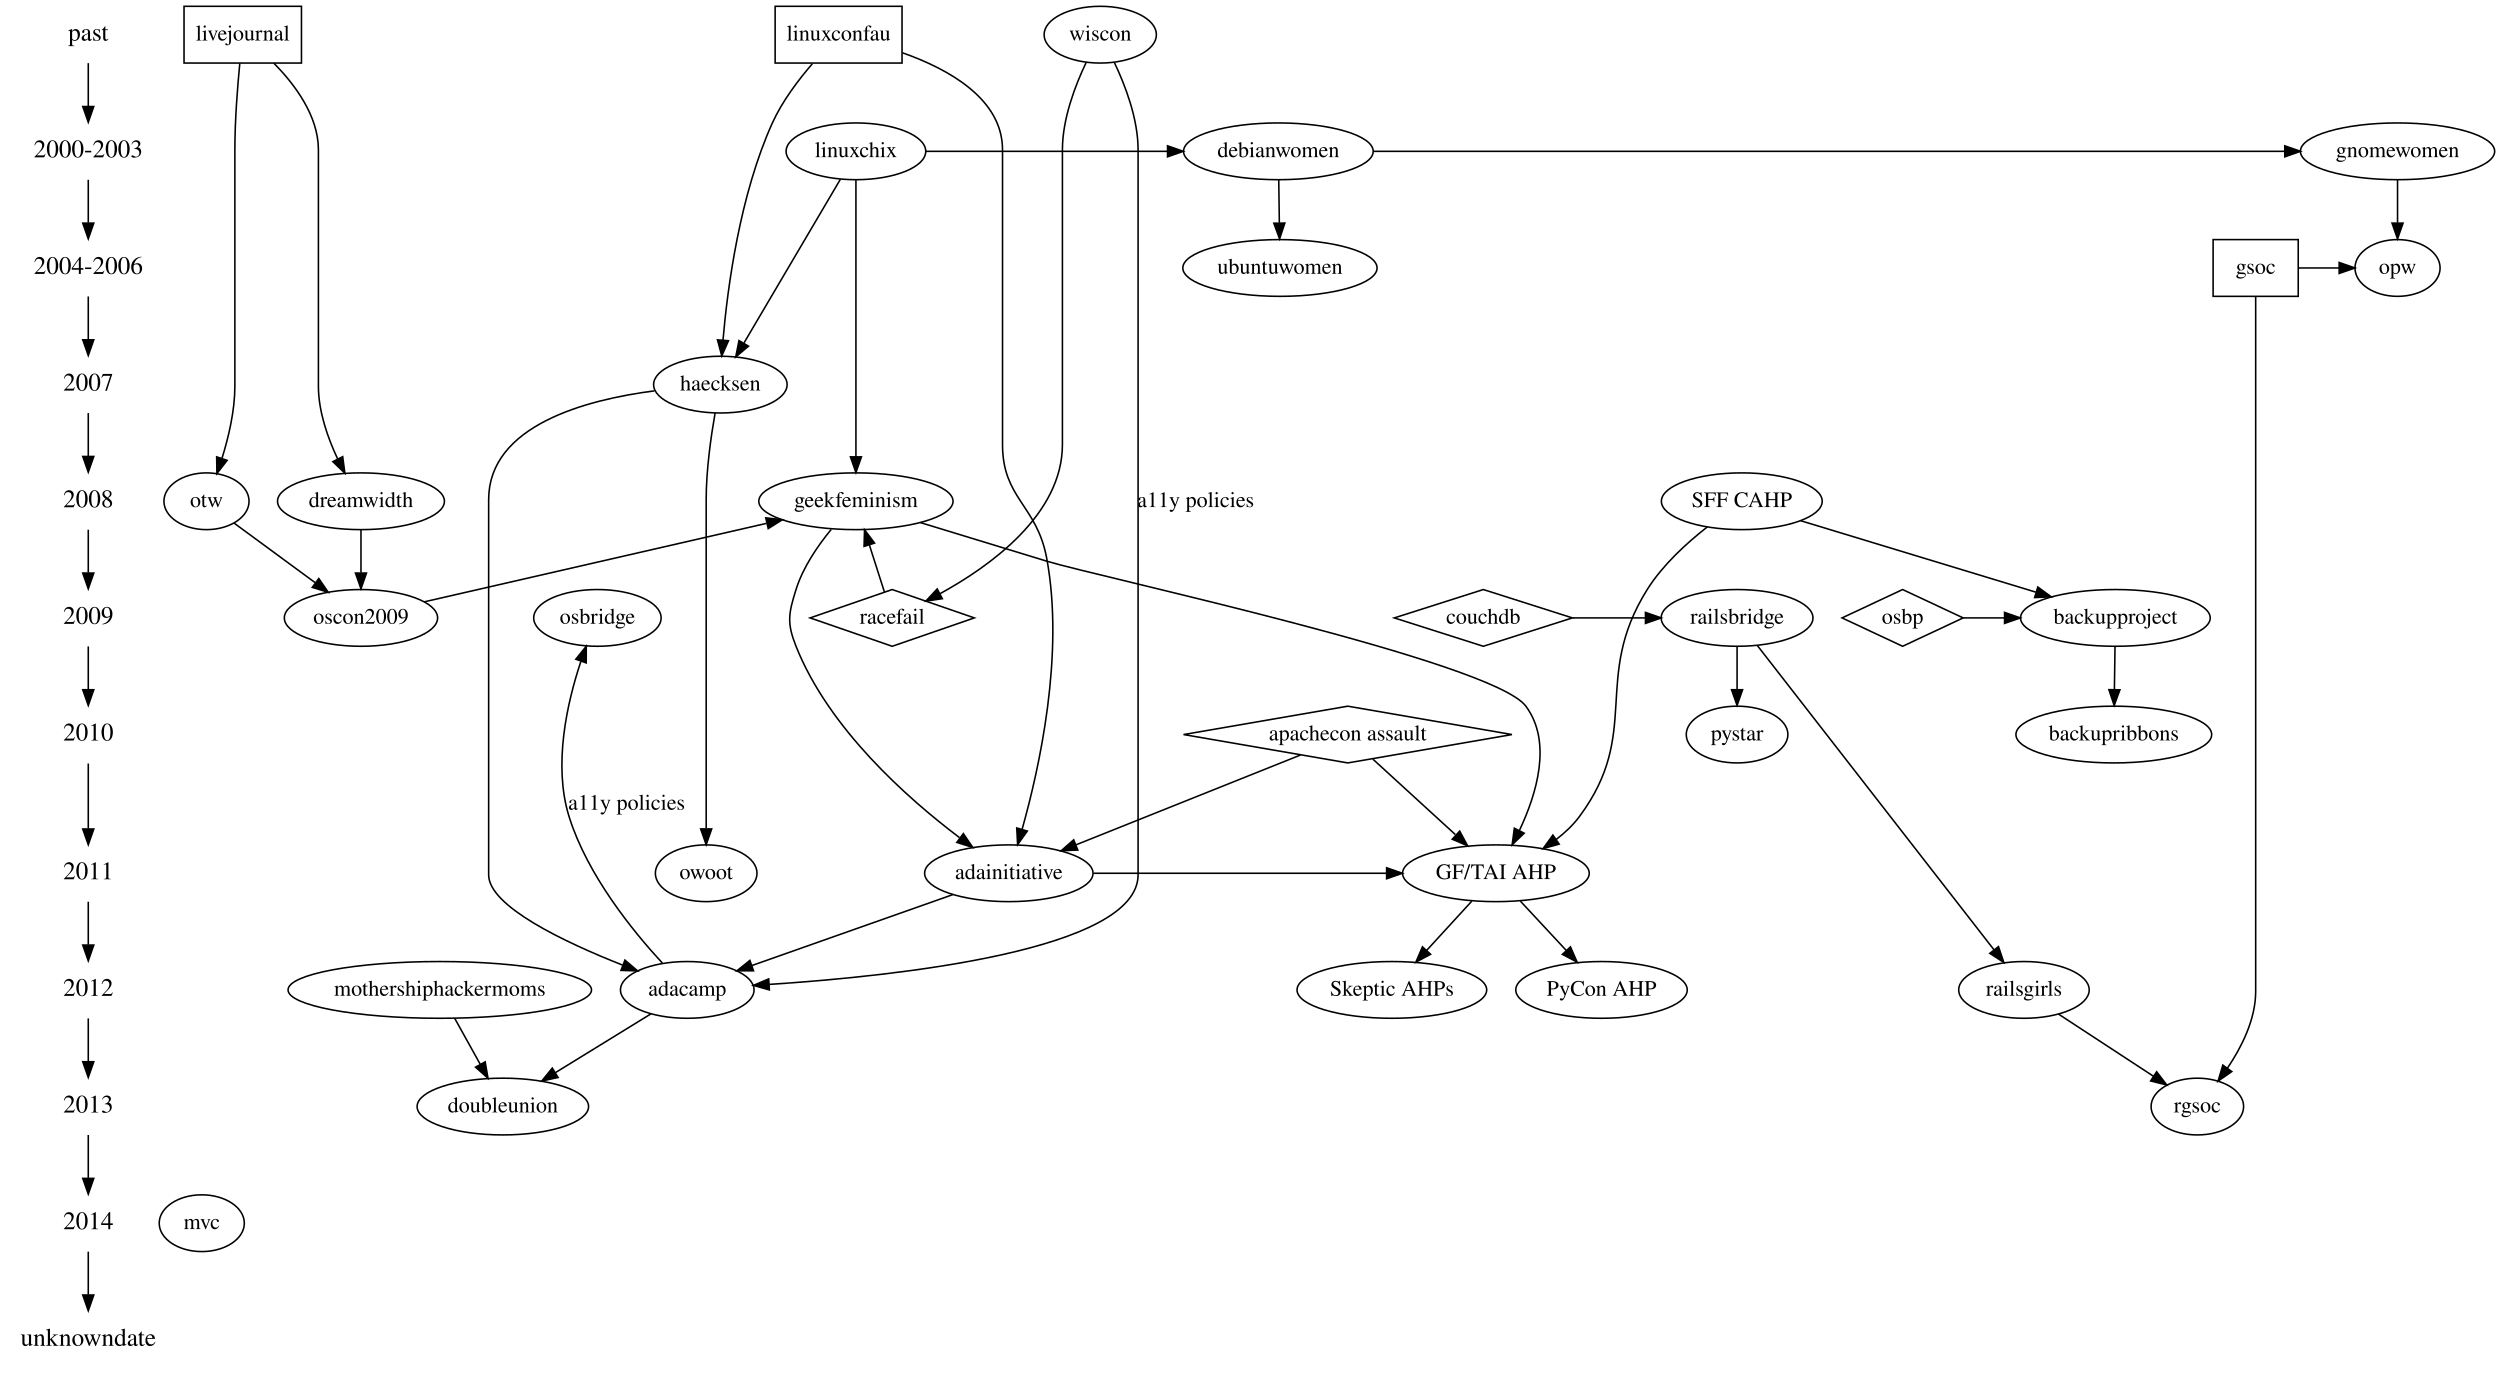
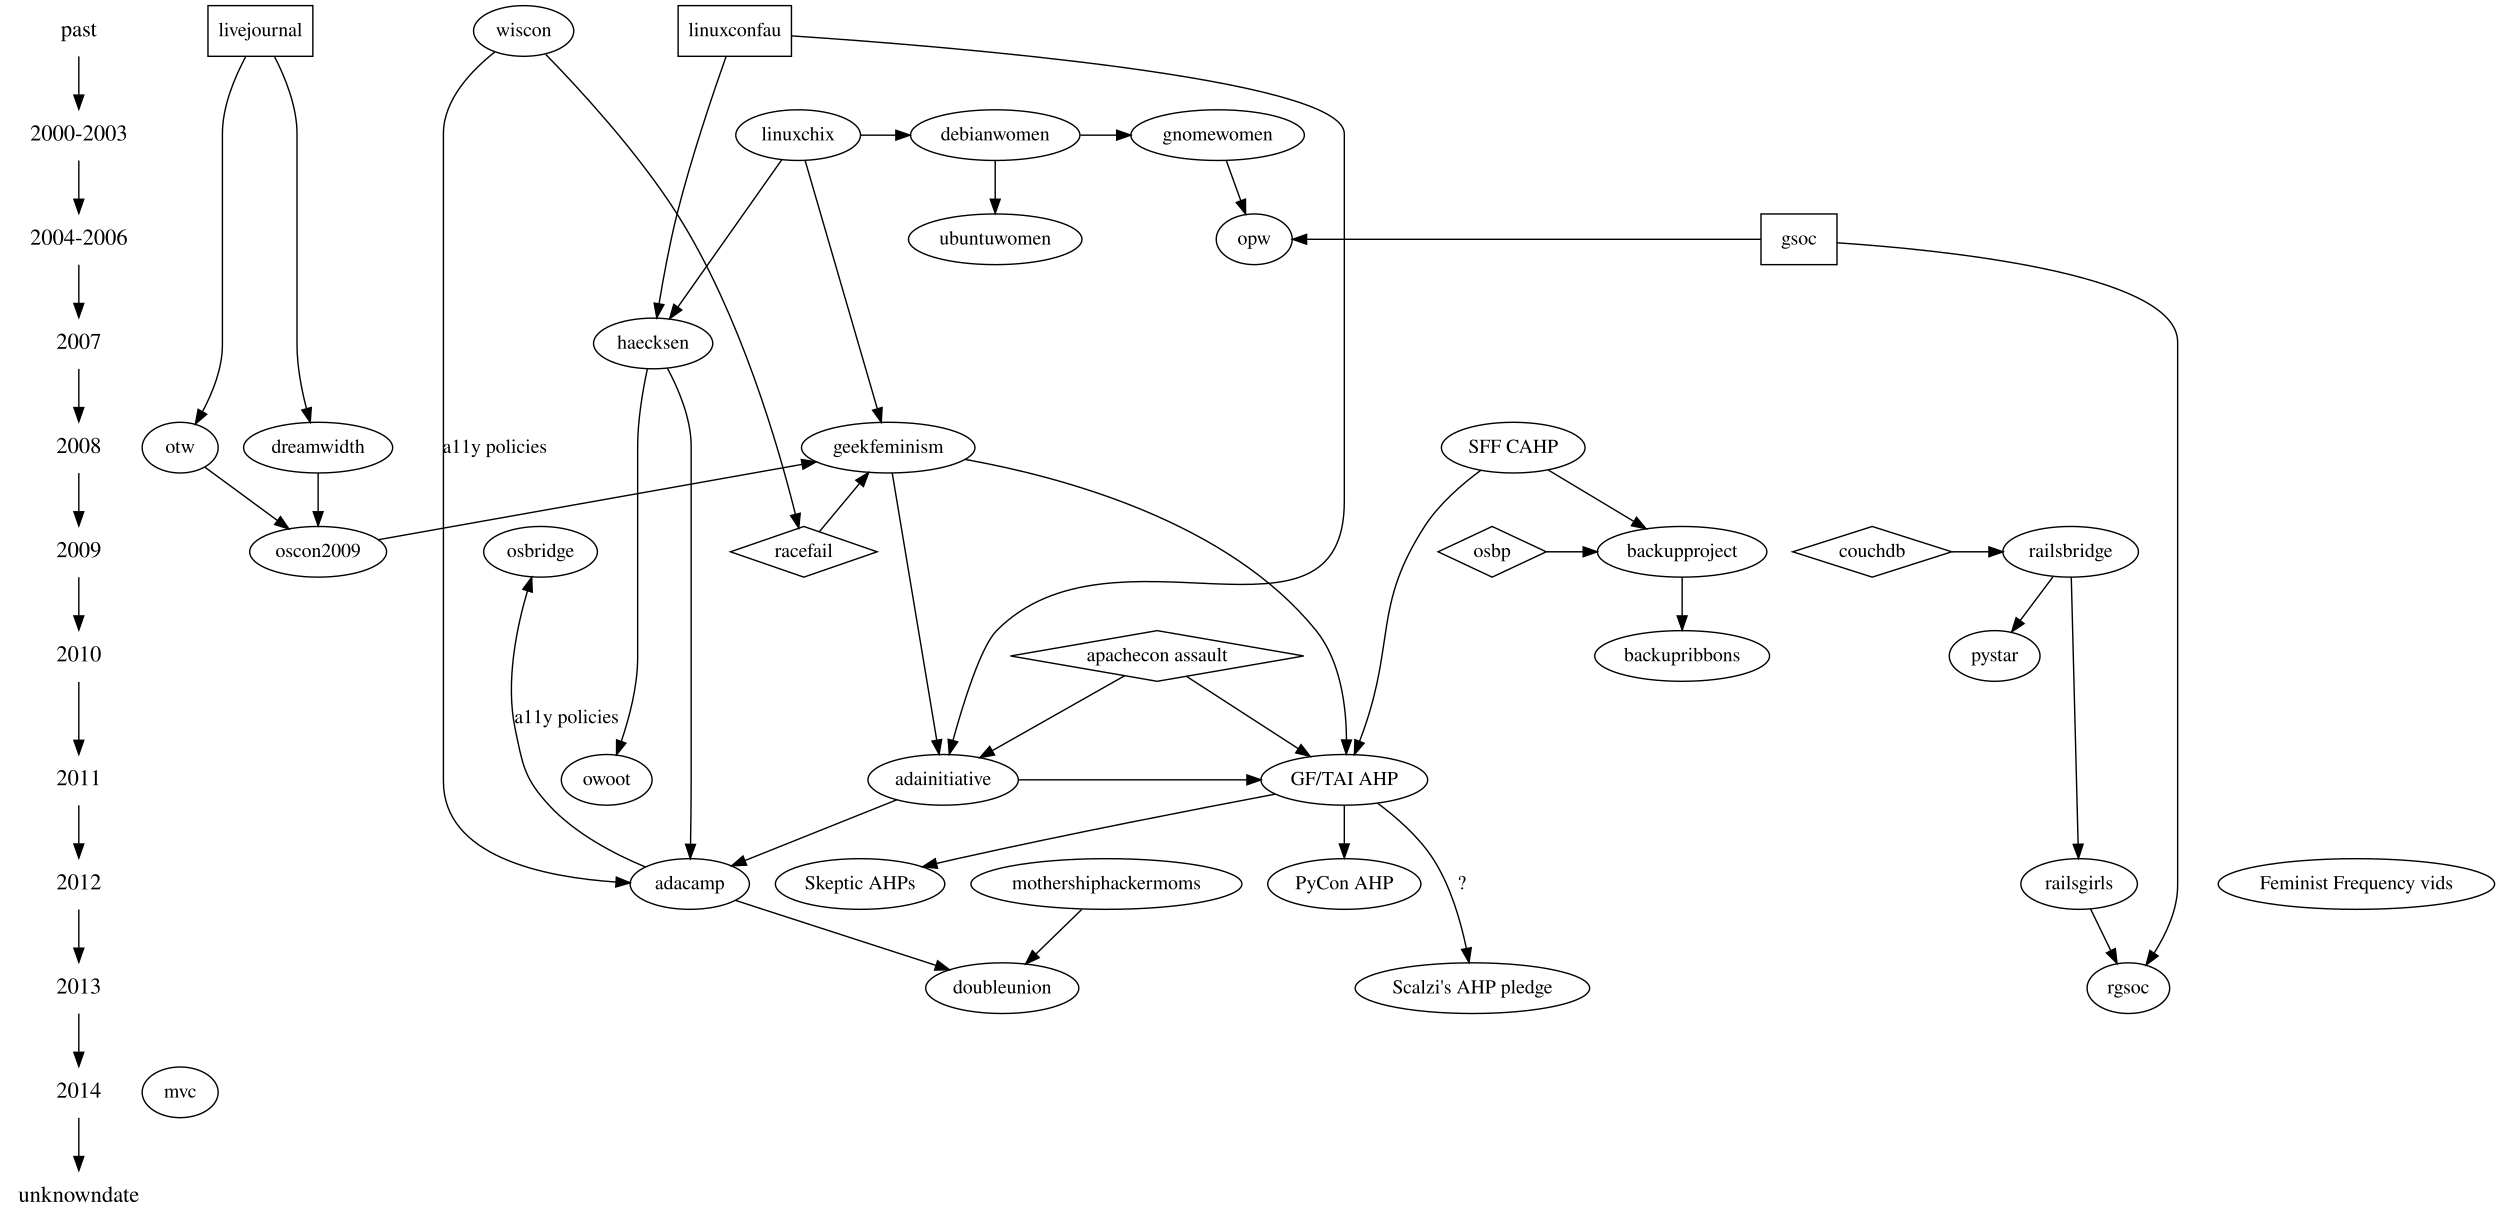
- <svg xmlns="http://www.w3.org/2000/svg" width="1586pt" height="872pt" viewBox="0.00 0.00 1586.00 872.00">
+ <svg xmlns="http://www.w3.org/2000/svg" width="1776pt" height="872pt" viewBox="0.00 0.00 1776.00 872.00">
  <g id="graph0" class="graph" transform="scale(1 1) rotate(0) translate(4 868)">
-     <polygon fill="white" stroke="white" points="-4,4 -4,-868 1582,-868 1582,4 -4,4" />
+     <polygon fill="white" stroke="white" points="-4,4 -4,-868 1772,-868 1772,4 -4,4" />
    <g id="node1" class="node">
      <text text-anchor="middle" x="52" y="-842.2" font-family="Times,serif" font-size="16.00">past</text>
    </g>
    <g id="node2" class="node">
      <text text-anchor="middle" x="52" y="-768.2" font-family="Times,serif" font-size="16.00">2000-2003</text>
    </g>
    <g id="edge1" class="edge">
      <path fill="none" stroke="black" d="M52,-827.937C52,-819.807 52,-809.876 52,-800.705" />
      <polygon fill="black" stroke="black" points="55.5,-800.441 52,-790.441 48.5,-800.441 55.5,-800.441" />
    </g>
    <g id="node3" class="node">
      <text text-anchor="middle" x="52" y="-694.2" font-family="Times,serif" font-size="16.00">2004-2006</text>
    </g>
    <g id="edge2" class="edge">
      <path fill="none" stroke="black" d="M52,-753.937C52,-745.807 52,-735.876 52,-726.705" />
      <polygon fill="black" stroke="black" points="55.5,-726.441 52,-716.441 48.5,-726.441 55.5,-726.441" />
    </g>
    <g id="node4" class="node">
      <text text-anchor="middle" x="52" y="-620.2" font-family="Times,serif" font-size="16.00">2007</text>
    </g>
    <g id="edge3" class="edge">
      <path fill="none" stroke="black" d="M52,-679.937C52,-671.807 52,-661.876 52,-652.705" />
      <polygon fill="black" stroke="black" points="55.5,-652.441 52,-642.441 48.5,-652.441 55.5,-652.441" />
    </g>
    <g id="node5" class="node">
      <text text-anchor="middle" x="52" y="-546.2" font-family="Times,serif" font-size="16.00">2008</text>
    </g>
    <g id="edge4" class="edge">
      <path fill="none" stroke="black" d="M52,-605.937C52,-597.807 52,-587.876 52,-578.705" />
      <polygon fill="black" stroke="black" points="55.5,-578.441 52,-568.441 48.5,-578.441 55.5,-578.441" />
    </g>
    <g id="node6" class="node">
      <text text-anchor="middle" x="52" y="-472.2" font-family="Times,serif" font-size="16.00">2009</text>
    </g>
    <g id="edge5" class="edge">
      <path fill="none" stroke="black" d="M52,-531.937C52,-523.807 52,-513.876 52,-504.705" />
      <polygon fill="black" stroke="black" points="55.5,-504.441 52,-494.441 48.5,-504.441 55.5,-504.441" />
    </g>
    <g id="node7" class="node">
      <text text-anchor="middle" x="52" y="-398.2" font-family="Times,serif" font-size="16.00">2010</text>
    </g>
    <g id="edge6" class="edge">
      <path fill="none" stroke="black" d="M52,-457.937C52,-449.807 52,-439.876 52,-430.705" />
      <polygon fill="black" stroke="black" points="55.5,-430.441 52,-420.441 48.5,-430.441 55.5,-430.441" />
    </g>
    <g id="node8" class="node">
      <text text-anchor="middle" x="52" y="-310.2" font-family="Times,serif" font-size="16.00">2011</text>
    </g>
    <g id="edge7" class="edge">
      <path fill="none" stroke="black" d="M52,-383.597C52,-371.746 52,-355.817 52,-342.292" />
      <polygon fill="black" stroke="black" points="55.5,-342.084 52,-332.084 48.5,-342.084 55.5,-342.084" />
    </g>
    <g id="node9" class="node">
      <text text-anchor="middle" x="52" y="-236.2" font-family="Times,serif" font-size="16.00">2012</text>
    </g>
    <g id="edge8" class="edge">
      <path fill="none" stroke="black" d="M52,-295.937C52,-287.807 52,-277.876 52,-268.705" />
      <polygon fill="black" stroke="black" points="55.5,-268.441 52,-258.441 48.5,-268.441 55.5,-268.441" />
    </g>
    <g id="node10" class="node">
      <text text-anchor="middle" x="52" y="-162.2" font-family="Times,serif" font-size="16.00">2013</text>
    </g>
    <g id="edge9" class="edge">
      <path fill="none" stroke="black" d="M52,-221.937C52,-213.807 52,-203.876 52,-194.705" />
      <polygon fill="black" stroke="black" points="55.5,-194.441 52,-184.441 48.5,-194.441 55.5,-194.441" />
    </g>
    <g id="node11" class="node">
      <text text-anchor="middle" x="52" y="-88.2" font-family="Times,serif" font-size="16.00">2014</text>
    </g>
    <g id="edge10" class="edge">
      <path fill="none" stroke="black" d="M52,-147.937C52,-139.807 52,-129.876 52,-120.705" />
      <polygon fill="black" stroke="black" points="55.5,-120.441 52,-110.441 48.5,-120.441 55.5,-120.441" />
    </g>
    <g id="node12" class="node">
      <text text-anchor="middle" x="52" y="-14.2" font-family="Times,serif" font-size="16.00">unknowndate</text>
    </g>
    <g id="edge11" class="edge">
      <path fill="none" stroke="black" d="M52,-73.937C52,-65.807 52,-55.876 52,-46.705" />
      <polygon fill="black" stroke="black" points="55.5,-46.441 52,-36.441 48.5,-46.441 55.5,-46.441" />
    </g>
    <g id="node13" class="node">
-       <polygon fill="none" stroke="black" points="187.25,-864 112.75,-864 112.75,-828 187.25,-828 187.25,-864" />
-       <text text-anchor="middle" x="150" y="-842.3" font-family="Times,serif" font-size="14.00">livejournal</text>
+       <polygon fill="none" stroke="black" points="218.25,-864 143.75,-864 143.75,-828 218.25,-828 218.25,-864" />
+       <text text-anchor="middle" x="181" y="-842.3" font-family="Times,serif" font-size="14.00">livejournal</text>
    </g>
    <g id="node25" class="node">
-       <ellipse fill="none" stroke="black" cx="225" cy="-550" rx="52.944" ry="18" />
-       <text text-anchor="middle" x="225" y="-546.3" font-family="Times,serif" font-size="14.00">dreamwidth</text>
+       <ellipse fill="none" stroke="black" cx="222" cy="-550" rx="52.944" ry="18" />
+       <text text-anchor="middle" x="222" y="-546.3" font-family="Times,serif" font-size="14.00">dreamwidth</text>
+     </g>
+     <g id="edge47" class="edge">
+       <path fill="none" stroke="black" d="M190.978,-827.871C198.31,-813.66 207,-792.669 207,-773 207,-773 207,-773 207,-623 207,-607.887 210.206,-591.358 213.654,-577.953" />
+       <polygon fill="black" stroke="black" points="217.126,-578.53 216.415,-567.959 210.379,-576.666 217.126,-578.53" />
+     </g>
+     <g id="node26" class="node">
+       <ellipse fill="none" stroke="black" cx="124" cy="-550" rx="27" ry="18" />
+       <text text-anchor="middle" x="124" y="-546.3" font-family="Times,serif" font-size="14.00">otw</text>
+     </g>
+     <g id="edge48" class="edge">
+       <path fill="none" stroke="black" d="M170.638,-827.918C163.024,-813.735 154,-792.758 154,-773 154,-773 154,-773 154,-623 154,-606.437 147.152,-589.265 139.999,-575.847" />
+       <polygon fill="black" stroke="black" points="142.831,-573.748 134.831,-566.802 136.753,-577.221 142.831,-573.748" />
+     </g>
+     <g id="node14" class="node">
+       <ellipse fill="none" stroke="black" cx="368" cy="-846" rx="35.619" ry="18" />
+       <text text-anchor="middle" x="368" y="-842.3" font-family="Times,serif" font-size="14.00">wiscon</text>
+     </g>
+     <g id="node28" class="node">
+       <polygon fill="none" stroke="black" points="567,-494 514.911,-476 567,-458 619.089,-476 567,-494" />
+       <text text-anchor="middle" x="567" y="-472.3" font-family="Times,serif" font-size="14.00">racefail</text>
    </g>
    <g id="edge46" class="edge">
-       <path fill="none" stroke="black" d="M169.801,-827.856C183.023,-814.431 198,-794.483 198,-773 198,-773 198,-773 198,-623 198,-606.994 203.923,-590.187 210.22,-576.841" />
-       <polygon fill="black" stroke="black" points="213.405,-578.299 214.792,-567.795 207.158,-575.141 213.405,-578.299" />
-     </g>
-     <g id="node26" class="node">
-       <ellipse fill="none" stroke="black" cx="127" cy="-550" rx="27" ry="18" />
-       <text text-anchor="middle" x="127" y="-546.3" font-family="Times,serif" font-size="14.00">otw</text>
-     </g>
-     <g id="edge47" class="edge">
-       <path fill="none" stroke="black" d="M148.138,-827.857C146.717,-813.284 145,-791.795 145,-773 145,-773 145,-773 145,-623 145,-607.496 141.023,-590.66 136.808,-577.169" />
-       <polygon fill="black" stroke="black" points="140.093,-575.955 133.6,-567.582 133.454,-578.176 140.093,-575.955" />
-     </g>
-     <g id="node14" class="node">
-       <ellipse fill="none" stroke="black" cx="694" cy="-846" rx="35.619" ry="18" />
-       <text text-anchor="middle" x="694" y="-842.3" font-family="Times,serif" font-size="14.00">wiscon</text>
-     </g>
-     <g id="node28" class="node">
-       <polygon fill="none" stroke="black" points="562,-494 509.911,-476 562,-458 614.089,-476 562,-494" />
-       <text text-anchor="middle" x="562" y="-472.3" font-family="Times,serif" font-size="14.00">racefail</text>
+       <path fill="none" stroke="black" d="M383.631,-829.42C406.304,-806.223 448.692,-760.542 477,-716 522.023,-645.155 549.676,-548.382 561.027,-502.777" />
+       <polygon fill="black" stroke="black" points="564.482,-503.378 563.443,-492.835 557.68,-501.725 564.482,-503.378" />
+     </g>
+     <g id="node39" class="node">
+       <ellipse fill="none" stroke="black" cx="486" cy="-240" rx="42.37" ry="18" />
+       <text text-anchor="middle" x="486" y="-236.3" font-family="Times,serif" font-size="14.00">adacamp</text>
+     </g>
+     <g id="edge28" class="edge">
+       <path fill="none" stroke="black" d="M347.422,-831.005C331.095,-818.072 311,-797.233 311,-773 311,-773 311,-773 311,-313 311,-259.409 382.056,-244.881 433.613,-241.393" />
+       <polygon fill="black" stroke="black" points="433.848,-244.885 443.637,-240.834 433.458,-237.896 433.848,-244.885" />
+       <text text-anchor="middle" x="347.5" y="-546.3" font-family="Times,serif" font-size="14.00">a11y policies</text>
+     </g>
+     <g id="node15" class="node">
+       <polygon fill="none" stroke="black" points="558.25,-864 477.75,-864 477.75,-828 558.25,-828 558.25,-864" />
+       <text text-anchor="middle" x="518" y="-842.3" font-family="Times,serif" font-size="14.00">linuxconfau</text>
+     </g>
+     <g id="node22" class="node">
+       <ellipse fill="none" stroke="black" cx="460" cy="-624" rx="42.346" ry="18" />
+       <text text-anchor="middle" x="460" y="-620.3" font-family="Times,serif" font-size="14.00">haecksen</text>
+     </g>
+     <g id="edge39" class="edge">
+       <path fill="none" stroke="black" d="M511.74,-827.669C503.034,-803.088 487.195,-756.568 477,-716 471.663,-694.761 467.191,-670.351 464.175,-652.163" />
+       <polygon fill="black" stroke="black" points="467.623,-651.557 462.573,-642.244 460.713,-652.674 467.623,-651.557" />
+     </g>
+     <g id="node36" class="node">
+       <ellipse fill="none" stroke="black" cx="666" cy="-314" rx="53.418" ry="18" />
+       <text text-anchor="middle" x="666" y="-310.3" font-family="Times,serif" font-size="14.00">adainitiative</text>
+     </g>
+     <g id="edge16" class="edge">
+       <path fill="none" stroke="black" d="M558.347,-842.509C665.839,-835.337 951,-812.579 951,-773 951,-773 951,-773 951,-512 951,-394.855 786.448,-503.219 704,-420 692.869,-408.765 680.491,-369.201 672.977,-341.981" />
+       <polygon fill="black" stroke="black" points="676.332,-340.981 670.348,-332.238 669.574,-342.805 676.332,-340.981" />
+     </g>
+     <g id="node16" class="node">
+       <ellipse fill="none" stroke="black" cx="563" cy="-772" rx="44.295" ry="18" />
+       <text text-anchor="middle" x="563" y="-768.3" font-family="Times,serif" font-size="14.00">linuxchix</text>
+     </g>
+     <g id="node18" class="node">
+       <ellipse fill="none" stroke="black" cx="703" cy="-772" rx="60.167" ry="18" />
+       <text text-anchor="middle" x="703" y="-768.3" font-family="Times,serif" font-size="14.00">debianwomen</text>
+     </g>
+     <g id="edge32" class="edge">
+       <path fill="none" stroke="black" d="M607.297,-772C615.625,-772 623.952,-772 632.28,-772" />
+       <polygon fill="black" stroke="black" points="632.438,-775.5 642.438,-772 632.438,-768.5 632.438,-775.5" />
+     </g>
+     <g id="edge38" class="edge">
+       <path fill="none" stroke="black" d="M551.385,-754.536C533.38,-729.015 498.618,-679.739 477.542,-649.866" />
+       <polygon fill="black" stroke="black" points="480.355,-647.782 471.731,-641.628 474.636,-651.817 480.355,-647.782" />
+     </g>
+     <g id="node24" class="node">
+       <ellipse fill="none" stroke="black" cx="627" cy="-550" rx="61.616" ry="18" />
+       <text text-anchor="middle" x="627" y="-546.3" font-family="Times,serif" font-size="14.00">geekfeminism</text>
+     </g>
+     <g id="edge12" class="edge">
+       <path fill="none" stroke="black" d="M567.916,-754.102C578.968,-716.111 605.853,-623.693 619.207,-577.788" />
+       <polygon fill="black" stroke="black" points="622.635,-578.535 622.068,-567.955 615.913,-576.58 622.635,-578.535" />
+     </g>
+     <g id="node17" class="node">
+       <ellipse fill="none" stroke="black" cx="861" cy="-772" rx="61.616" ry="18" />
+       <text text-anchor="middle" x="861" y="-768.3" font-family="Times,serif" font-size="14.00">gnomewomen</text>
+     </g>
+     <g id="node20" class="node">
+       <ellipse fill="none" stroke="black" cx="887" cy="-698" rx="27" ry="18" />
+       <text text-anchor="middle" x="887" y="-694.3" font-family="Times,serif" font-size="14.00">opw</text>
+     </g>
+     <g id="edge36" class="edge">
+       <path fill="none" stroke="black" d="M867.162,-753.937C870.238,-745.419 874.028,-734.923 877.468,-725.395" />
+       <polygon fill="black" stroke="black" points="880.778,-726.535 880.883,-715.941 874.194,-724.157 880.778,-726.535" />
+     </g>
+     <g id="edge34" class="edge">
+       <path fill="none" stroke="black" d="M763.484,-772C772.063,-772 780.642,-772 789.22,-772" />
+       <polygon fill="black" stroke="black" points="789.291,-775.5 799.291,-772 789.291,-768.5 789.291,-775.5" />
+     </g>
+     <g id="node21" class="node">
+       <ellipse fill="none" stroke="black" cx="703" cy="-698" rx="61.616" ry="18" />
+       <text text-anchor="middle" x="703" y="-694.3" font-family="Times,serif" font-size="14.00">ubuntuwomen</text>
+     </g>
+     <g id="edge33" class="edge">
+       <path fill="none" stroke="black" d="M703,-753.937C703,-745.807 703,-735.876 703,-726.705" />
+       <polygon fill="black" stroke="black" points="706.5,-726.441 703,-716.441 699.5,-726.441 706.5,-726.441" />
+     </g>
+     <g id="node19" class="node">
+       <polygon fill="none" stroke="black" points="1301,-716 1247,-716 1247,-680 1301,-680 1301,-716" />
+       <text text-anchor="middle" x="1274" y="-694.3" font-family="Times,serif" font-size="14.00">gsoc</text>
+     </g>
+     <g id="edge37" class="edge">
+       <path fill="none" stroke="black" d="M1246.95,-698C1139.39,-698 1031.84,-698 924.284,-698" />
+       <polygon fill="black" stroke="black" points="924.211,-694.5 914.211,-698 924.211,-701.5 924.211,-694.5" />
+     </g>
+     <g id="node45" class="node">
+       <ellipse fill="none" stroke="black" cx="1508" cy="-166" rx="29.348" ry="18" />
+       <text text-anchor="middle" x="1508" y="-162.3" font-family="Times,serif" font-size="14.00">rgsoc</text>
    </g>
    <g id="edge45" class="edge">
-       <path fill="none" stroke="black" d="M685.063,-828.355C678.24,-814.086 670,-792.764 670,-773 670,-773 670,-773 670,-586 670,-541.63 624.283,-508.855 592.338,-491.37" />
-       <polygon fill="black" stroke="black" points="593.818,-488.194 583.337,-486.643 590.563,-494.391 593.818,-488.194" />
-     </g>
-     <g id="node39" class="node">
-       <ellipse fill="none" stroke="black" cx="432" cy="-240" rx="42.37" ry="18" />
-       <text text-anchor="middle" x="432" y="-236.3" font-family="Times,serif" font-size="14.00">adacamp</text>
+       <path fill="none" stroke="black" d="M1301.02,-695.516C1369.24,-691.033 1543,-674.735 1543,-625 1543,-625 1543,-625 1543,-239 1543,-221.835 1534.85,-204.475 1526.42,-191.103" />
+       <polygon fill="black" stroke="black" points="1529.13,-188.862 1520.64,-182.534 1523.33,-192.78 1529.13,-188.862" />
+     </g>
+     <g id="node38" class="node">
+       <ellipse fill="none" stroke="black" cx="427" cy="-314" rx="32.246" ry="18" />
+       <text text-anchor="middle" x="427" y="-310.3" font-family="Times,serif" font-size="14.00">owoot</text>
+     </g>
+     <g id="edge35" class="edge">
+       <path fill="none" stroke="black" d="M455.904,-605.946C452.777,-591.427 449,-569.968 449,-551 449,-551 449,-551 449,-401 449,-380.58 443.106,-358.26 437.42,-341.476" />
+       <polygon fill="black" stroke="black" points="440.625,-340.045 433.961,-331.808 434.034,-342.403 440.625,-340.045" />
+     </g>
+     <g id="edge40" class="edge">
+       <path fill="none" stroke="black" d="M470.054,-606.49C477.73,-592.302 487,-571.025 487,-551 487,-551 487,-551 487,-313 487,-298.204 486.786,-281.699 486.556,-268.228" />
+       <polygon fill="black" stroke="black" points="490.055,-268.1 486.372,-258.165 483.056,-268.228 490.055,-268.1" />
+     </g>
+     <g id="node23" class="node">
+       <ellipse fill="none" stroke="black" cx="1071" cy="-550" rx="51.019" ry="18" />
+       <text text-anchor="middle" x="1071" y="-546.3" font-family="Times,serif" font-size="14.00">SFF CAHP</text>
+     </g>
+     <g id="node32" class="node">
+       <ellipse fill="none" stroke="black" cx="1191" cy="-476" rx="60.167" ry="18" />
+       <text text-anchor="middle" x="1191" y="-472.3" font-family="Times,serif" font-size="14.00">backupproject</text>
+     </g>
+     <g id="edge22" class="edge">
+       <path fill="none" stroke="black" d="M1095.86,-534.082C1113.41,-523.556 1137.14,-509.319 1156.51,-497.696" />
+       <polygon fill="black" stroke="black" points="1158.57,-500.542 1165.34,-492.396 1154.96,-494.54 1158.57,-500.542" />
+     </g>
+     <g id="node37" class="node">
+       <ellipse fill="none" stroke="black" cx="951" cy="-314" rx="59.217" ry="18" />
+       <text text-anchor="middle" x="951" y="-310.3" font-family="Times,serif" font-size="14.00">GF/TAI AHP</text>
+     </g>
+     <g id="edge20" class="edge">
+       <path fill="none" stroke="black" d="M1047.97,-533.908C1034.55,-524.023 1018.29,-509.996 1008,-494 971.865,-437.826 986.981,-413.072 965,-350 964.031,-347.219 962.97,-344.334 961.879,-341.468" />
+       <polygon fill="black" stroke="black" points="965.063,-340 958.147,-331.973 958.548,-342.561 965.063,-340" />
+     </g>
+     <g id="edge15" class="edge">
+       <path fill="none" stroke="black" d="M629.868,-531.793C636.573,-491.562 653.321,-391.077 661.442,-342.351" />
+       <polygon fill="black" stroke="black" points="664.936,-342.671 663.128,-332.232 658.032,-341.52 664.936,-342.671" />
+     </g>
+     <g id="edge18" class="edge">
+       <path fill="none" stroke="black" d="M681.608,-541.618C750.77,-529.243 868.451,-497.531 931,-420 948.603,-398.181 952.395,-365.547 952.546,-342.461" />
+       <polygon fill="black" stroke="black" points="956.043,-342.236 952.384,-332.293 949.044,-342.347 956.043,-342.236" />
+     </g>
+     <g id="node27" class="node">
+       <ellipse fill="none" stroke="black" cx="222" cy="-476" rx="48.618" ry="18" />
+       <text text-anchor="middle" x="222" y="-472.3" font-family="Times,serif" font-size="14.00">oscon2009</text>
+     </g>
+     <g id="edge49" class="edge">
+       <path fill="none" stroke="black" d="M222,-531.937C222,-523.807 222,-513.876 222,-504.705" />
+       <polygon fill="black" stroke="black" points="225.5,-504.441 222,-494.441 218.5,-504.441 225.5,-504.441" />
+     </g>
+     <g id="edge50" class="edge">
+       <path fill="none" stroke="black" d="M141.52,-536.128C155.773,-525.657 176.187,-510.658 192.889,-498.388" />
+       <polygon fill="black" stroke="black" points="195.245,-501 201.232,-492.258 191.101,-495.359 195.245,-501" />
+     </g>
+     <g id="edge51" class="edge">
+       <path fill="none" stroke="black" d="M264.575,-484.569C336.571,-497.368 482.618,-523.332 565.655,-538.094" />
+       <polygon fill="black" stroke="black" points="565.248,-541.577 575.706,-539.881 566.473,-534.685 565.248,-541.577" />
+     </g>
+     <g id="edge13" class="edge">
+       <path fill="none" stroke="black" d="M578.04,-490.248C585.983,-499.779 596.93,-512.916 606.459,-524.351" />
+       <polygon fill="black" stroke="black" points="603.993,-526.859 613.084,-532.301 609.371,-522.378 603.993,-526.859" />
+     </g>
+     <g id="node29" class="node">
+       <polygon fill="none" stroke="black" points="1326,-494 1269.52,-476 1326,-458 1382.48,-476 1326,-494" />
+       <text text-anchor="middle" x="1326" y="-472.3" font-family="Times,serif" font-size="14.00">couchdb</text>
+     </g>
+     <g id="node30" class="node">
+       <ellipse fill="none" stroke="black" cx="1467" cy="-476" rx="48.144" ry="18" />
+       <text text-anchor="middle" x="1467" y="-472.3" font-family="Times,serif" font-size="14.00">railsbridge</text>
+     </g>
+     <g id="edge41" class="edge">
+       <path fill="none" stroke="black" d="M1382.73,-476C1391.41,-476 1400.08,-476 1408.76,-476" />
+       <polygon fill="black" stroke="black" points="1408.94,-479.5 1418.94,-476 1408.94,-472.5 1408.94,-479.5" />
+     </g>
+     <g id="node40" class="node">
+       <ellipse fill="none" stroke="black" cx="1473" cy="-240" rx="41.394" ry="18" />
+       <text text-anchor="middle" x="1473" y="-236.3" font-family="Times,serif" font-size="14.00">railsgirls</text>
+     </g>
+     <g id="edge43" class="edge">
+       <path fill="none" stroke="black" d="M1467.44,-457.793C1468.47,-417.562 1471.05,-317.077 1472.3,-268.351" />
+       <polygon fill="black" stroke="black" points="1475.8,-268.318 1472.56,-258.232 1468.8,-268.139 1475.8,-268.318" />
+     </g>
+     <g id="node49" class="node">
+       <ellipse fill="none" stroke="black" cx="1413" cy="-402" rx="32.246" ry="18" />
+       <text text-anchor="middle" x="1413" y="-398.3" font-family="Times,serif" font-size="14.00">pystar</text>
+     </g>
+     <g id="edge42" class="edge">
+       <path fill="none" stroke="black" d="M1454.48,-458.301C1447.56,-449.084 1438.85,-437.47 1431.2,-427.268" />
+       <polygon fill="black" stroke="black" points="1433.89,-425.013 1425.09,-419.113 1428.29,-429.213 1433.89,-425.013" />
+     </g>
+     <g id="node31" class="node">
+       <polygon fill="none" stroke="black" points="1056,-494 1017.59,-476 1056,-458 1094.41,-476 1056,-494" />
+       <text text-anchor="middle" x="1056" y="-472.3" font-family="Times,serif" font-size="14.00">osbp</text>
+     </g>
+     <g id="edge21" class="edge">
+       <path fill="none" stroke="black" d="M1094.5,-476C1103.17,-476 1111.84,-476 1120.51,-476" />
+       <polygon fill="black" stroke="black" points="1120.69,-479.5 1130.69,-476 1120.69,-472.5 1120.69,-479.5" />
+     </g>
+     <g id="node35" class="node">
+       <ellipse fill="none" stroke="black" cx="1191" cy="-402" rx="62.092" ry="18" />
+       <text text-anchor="middle" x="1191" y="-398.3" font-family="Times,serif" font-size="14.00">backupribbons</text>
+     </g>
+     <g id="edge23" class="edge">
+       <path fill="none" stroke="black" d="M1191,-457.937C1191,-449.807 1191,-439.876 1191,-430.705" />
+       <polygon fill="black" stroke="black" points="1194.5,-430.441 1191,-420.441 1187.5,-430.441 1194.5,-430.441" />
+     </g>
+     <g id="node33" class="node">
+       <ellipse fill="none" stroke="black" cx="380" cy="-476" rx="40.42" ry="18" />
+       <text text-anchor="middle" x="380" y="-472.3" font-family="Times,serif" font-size="14.00">osbridge</text>
+     </g>
+     <g id="node34" class="node">
+       <polygon fill="none" stroke="black" points="818,-420 713.823,-402 818,-384 922.177,-402 818,-420" />
+       <text text-anchor="middle" x="818" y="-398.3" font-family="Times,serif" font-size="14.00">apachecon assault</text>
+     </g>
+     <g id="edge14" class="edge">
+       <path fill="none" stroke="black" d="M794.914,-387.938C769.96,-373.819 729.894,-351.151 701.05,-334.831" />
+       <polygon fill="black" stroke="black" points="702.539,-331.652 692.112,-329.774 699.092,-337.745 702.539,-331.652" />
+     </g>
+     <g id="edge17" class="edge">
+       <path fill="none" stroke="black" d="M838.781,-387.562C859.993,-373.846 893.235,-352.352 918.041,-336.312" />
+       <polygon fill="black" stroke="black" points="920.263,-339.043 926.76,-330.674 916.463,-333.165 920.263,-339.043" />
+     </g>
+     <g id="edge19" class="edge">
+       <path fill="none" stroke="black" d="M719.716,-314C773.724,-314 827.731,-314 881.739,-314" />
+       <polygon fill="black" stroke="black" points="881.824,-317.5 891.824,-314 881.824,-310.5 881.824,-317.5" />
    </g>
    <g id="edge27" class="edge">
-       <path fill="none" stroke="black" d="M702.937,-828.355C709.76,-814.086 718,-792.764 718,-773 718,-773 718,-773 718,-313 718,-265.31 566.563,-248.901 484.081,-243.5" />
-       <polygon fill="black" stroke="black" points="484.091,-239.994 473.893,-242.866 483.656,-246.981 484.091,-239.994" />
-       <text text-anchor="middle" x="754.5" y="-546.3" font-family="Times,serif" font-size="14.00">a11y policies</text>
-     </g>
-     <g id="node15" class="node">
-       <polygon fill="none" stroke="black" points="568.25,-864 487.75,-864 487.75,-828 568.25,-828 568.25,-864" />
-       <text text-anchor="middle" x="528" y="-842.3" font-family="Times,serif" font-size="14.00">linuxconfau</text>
-     </g>
-     <g id="node22" class="node">
-       <ellipse fill="none" stroke="black" cx="453" cy="-624" rx="42.346" ry="18" />
-       <text text-anchor="middle" x="453" y="-620.3" font-family="Times,serif" font-size="14.00">haecksen</text>
-     </g>
-     <g id="edge38" class="edge">
-       <path fill="none" stroke="black" d="M511.334,-827.526C502.511,-817.332 492.239,-803.793 486,-790 465.359,-744.367 457.564,-685.851 454.667,-652.175" />
-       <polygon fill="black" stroke="black" points="458.153,-651.861 453.888,-642.162 451.174,-652.404 458.153,-651.861" />
-     </g>
-     <g id="node36" class="node">
-       <ellipse fill="none" stroke="black" cx="636" cy="-314" rx="53.418" ry="18" />
-       <text text-anchor="middle" x="636" y="-310.3" font-family="Times,serif" font-size="14.00">adainitiative</text>
-     </g>
-     <g id="edge16" class="edge">
-       <path fill="none" stroke="black" d="M568.507,-834.514C597.708,-824.23 632,-805.282 632,-773 632,-773 632,-773 632,-586 632,-551.665 653.669,-547.746 660,-514 671.437,-453.037 655.313,-380.496 644.463,-342.052" />
-       <polygon fill="black" stroke="black" points="647.734,-340.768 641.57,-332.152 641.015,-342.732 647.734,-340.768" />
-     </g>
-     <g id="node16" class="node">
-       <ellipse fill="none" stroke="black" cx="539" cy="-772" rx="44.295" ry="18" />
-       <text text-anchor="middle" x="539" y="-768.3" font-family="Times,serif" font-size="14.00">linuxchix</text>
-     </g>
-     <g id="node18" class="node">
-       <ellipse fill="none" stroke="black" cx="807" cy="-772" rx="60.167" ry="18" />
-       <text text-anchor="middle" x="807" y="-768.3" font-family="Times,serif" font-size="14.00">debianwomen</text>
-     </g>
-     <g id="edge31" class="edge">
-       <path fill="none" stroke="black" d="M583.23,-772C634.311,-772 685.391,-772 736.471,-772" />
-       <polygon fill="black" stroke="black" points="736.687,-775.5 746.687,-772 736.687,-768.5 736.687,-775.5" />
-     </g>
-     <g id="edge37" class="edge">
-       <path fill="none" stroke="black" d="M529.135,-754.252C514.166,-728.839 485.603,-680.35 468.036,-650.527" />
-       <polygon fill="black" stroke="black" points="470.841,-648.393 462.75,-641.553 464.81,-651.945 470.841,-648.393" />
-     </g>
-     <g id="node24" class="node">
-       <ellipse fill="none" stroke="black" cx="539" cy="-550" rx="61.616" ry="18" />
-       <text text-anchor="middle" x="539" y="-546.3" font-family="Times,serif" font-size="14.00">geekfeminism</text>
-     </g>
-     <g id="edge12" class="edge">
-       <path fill="none" stroke="black" d="M539,-753.737C539,-715.664 539,-624.231 539,-578.301" />
-       <polygon fill="black" stroke="black" points="542.5,-578.183 539,-568.183 535.5,-578.183 542.5,-578.183" />
-     </g>
-     <g id="node17" class="node">
-       <ellipse fill="none" stroke="black" cx="1517" cy="-772" rx="61.616" ry="18" />
-       <text text-anchor="middle" x="1517" y="-768.3" font-family="Times,serif" font-size="14.00">gnomewomen</text>
-     </g>
-     <g id="node20" class="node">
-       <ellipse fill="none" stroke="black" cx="1517" cy="-698" rx="27" ry="18" />
-       <text text-anchor="middle" x="1517" y="-694.3" font-family="Times,serif" font-size="14.00">opw</text>
-     </g>
-     <g id="edge35" class="edge">
-       <path fill="none" stroke="black" d="M1517,-753.937C1517,-745.807 1517,-735.876 1517,-726.705" />
-       <polygon fill="black" stroke="black" points="1520.5,-726.441 1517,-716.441 1513.5,-726.441 1520.5,-726.441" />
-     </g>
-     <g id="edge33" class="edge">
-       <path fill="none" stroke="black" d="M867.322,-772C1060.02,-772 1252.71,-772 1445.41,-772" />
-       <polygon fill="black" stroke="black" points="1445.46,-775.5 1455.46,-772 1445.46,-768.5 1445.46,-775.5" />
-     </g>
-     <g id="node21" class="node">
-       <ellipse fill="none" stroke="black" cx="808" cy="-698" rx="61.616" ry="18" />
-       <text text-anchor="middle" x="808" y="-694.3" font-family="Times,serif" font-size="14.00">ubuntuwomen</text>
-     </g>
-     <g id="edge32" class="edge">
-       <path fill="none" stroke="black" d="M807.237,-753.937C807.35,-745.807 807.488,-735.876 807.615,-726.705" />
-       <polygon fill="black" stroke="black" points="811.118,-726.488 807.758,-716.441 804.119,-726.391 811.118,-726.488" />
-     </g>
-     <g id="node19" class="node">
-       <polygon fill="none" stroke="black" points="1454,-716 1400,-716 1400,-680 1454,-680 1454,-716" />
-       <text text-anchor="middle" x="1427" y="-694.3" font-family="Times,serif" font-size="14.00">gsoc</text>
-     </g>
-     <g id="edge36" class="edge">
-       <path fill="none" stroke="black" d="M1454.07,-698C1462.67,-698 1471.27,-698 1479.87,-698" />
-       <polygon fill="black" stroke="black" points="1479.96,-701.5 1489.96,-698 1479.96,-694.5 1479.96,-701.5" />
+       <path fill="none" stroke="black" d="M632.985,-299.794C602.632,-287.653 557.59,-269.636 525.374,-256.75" />
+       <polygon fill="black" stroke="black" points="526.403,-253.391 515.818,-252.927 523.803,-259.891 526.403,-253.391" />
+     </g>
+     <g id="node41" class="node">
+       <ellipse fill="none" stroke="black" cx="607" cy="-240" rx="60.167" ry="18" />
+       <text text-anchor="middle" x="607" y="-236.3" font-family="Times,serif" font-size="14.00">Skeptic AHPs</text>
+     </g>
+     <g id="edge25" class="edge">
+       <path fill="none" stroke="black" d="M901.932,-303.864C846.817,-293.445 754.765,-275.571 676,-258 671.281,-256.947 666.39,-255.819 661.491,-254.662" />
+       <polygon fill="black" stroke="black" points="662.013,-251.188 651.473,-252.263 660.383,-257.996 662.013,-251.188" />
+     </g>
+     <g id="node42" class="node">
+       <ellipse fill="none" stroke="black" cx="951" cy="-240" rx="54.392" ry="18" />
+       <text text-anchor="middle" x="951" y="-236.3" font-family="Times,serif" font-size="14.00">PyCon AHP</text>
+     </g>
+     <g id="edge24" class="edge">
+       <path fill="none" stroke="black" d="M951,-295.937C951,-287.807 951,-277.876 951,-268.705" />
+       <polygon fill="black" stroke="black" points="954.5,-268.441 951,-258.441 947.5,-268.441 954.5,-268.441" />
+     </g>
+     <g id="node46" class="node">
+       <ellipse fill="none" stroke="black" cx="1042" cy="-166" rx="83.289" ry="18" />
+       <text text-anchor="middle" x="1042" y="-162.3" font-family="Times,serif" font-size="14.00">Scalzi's AHP pledge</text>
+     </g>
+     <g id="edge26" class="edge">
+       <path fill="none" stroke="black" d="M974.601,-297.421C987.884,-287.553 1003.8,-273.71 1014,-258 1026.61,-238.581 1033.8,-213.171 1037.73,-194.139" />
+       <polygon fill="black" stroke="black" points="1041.17,-194.776 1039.59,-184.3 1034.29,-193.475 1041.17,-194.776" />
+       <text text-anchor="middle" x="1034.5" y="-236.3" font-family="Times,serif" font-size="14.00">?</text>
+     </g>
+     <g id="edge29" class="edge">
+       <path fill="none" stroke="black" d="M454.571,-252.062C432.915,-261.039 404.767,-275.573 386,-296 368.231,-315.34 367.452,-324.309 362,-350 354.879,-383.554 363.184,-422.78 370.72,-448.214" />
+       <polygon fill="black" stroke="black" points="367.422,-449.393 373.749,-457.891 374.102,-447.302 367.422,-449.393" />
+       <text text-anchor="middle" x="398.5" y="-354.3" font-family="Times,serif" font-size="14.00">a11y policies</text>
    </g>
    <g id="node44" class="node">
-       <ellipse fill="none" stroke="black" cx="1390" cy="-166" rx="29.348" ry="18" />
-       <text text-anchor="middle" x="1390" y="-162.3" font-family="Times,serif" font-size="14.00">rgsoc</text>
+       <ellipse fill="none" stroke="black" cx="708" cy="-166" rx="54.392" ry="18" />
+       <text text-anchor="middle" x="708" y="-162.3" font-family="Times,serif" font-size="14.00">doubleunion</text>
+     </g>
+     <g id="edge30" class="edge">
+       <path fill="none" stroke="black" d="M518.449,-228.375C524.925,-226.259 531.677,-224.056 538,-222 579.482,-208.509 626.685,-193.244 660.808,-182.225" />
+       <polygon fill="black" stroke="black" points="662.072,-185.495 670.513,-179.092 659.921,-178.834 662.072,-185.495" />
    </g>
    <g id="edge44" class="edge">
-       <path fill="none" stroke="black" d="M1427,-679.834C1427,-665.247 1427,-643.75 1427,-625 1427,-625 1427,-625 1427,-239 1427,-221.361 1418.11,-203.712 1409.04,-190.302" />
-       <polygon fill="black" stroke="black" points="1411.84,-188.202 1403.15,-182.145 1406.17,-192.301 1411.84,-188.202" />
-     </g>
-     <g id="node38" class="node">
-       <ellipse fill="none" stroke="black" cx="444" cy="-314" rx="32.246" ry="18" />
-       <text text-anchor="middle" x="444" y="-310.3" font-family="Times,serif" font-size="14.00">owoot</text>
-     </g>
-     <g id="edge34" class="edge">
-       <path fill="none" stroke="black" d="M449.649,-605.909C447.09,-591.367 444,-569.896 444,-551 444,-551 444,-551 444,-401 444,-381.404 444,-359.296 444,-342.402" />
-       <polygon fill="black" stroke="black" points="447.5,-342.133 444,-332.133 440.5,-342.133 447.5,-342.133" />
-     </g>
-     <g id="edge39" class="edge">
-       <path fill="none" stroke="black" d="M411.269,-620.052C367.809,-614.443 306,-598.173 306,-551 306,-551 306,-551 306,-313 306,-293.052 354.209,-270.234 390.987,-255.729" />
-       <polygon fill="black" stroke="black" points="392.46,-258.912 400.53,-252.047 389.94,-252.381 392.46,-258.912" />
-     </g>
-     <g id="node23" class="node">
-       <ellipse fill="none" stroke="black" cx="1101" cy="-550" rx="51.019" ry="18" />
-       <text text-anchor="middle" x="1101" y="-546.3" font-family="Times,serif" font-size="14.00">SFF CAHP</text>
-     </g>
-     <g id="node32" class="node">
-       <ellipse fill="none" stroke="black" cx="1338" cy="-476" rx="60.167" ry="18" />
-       <text text-anchor="middle" x="1338" y="-472.3" font-family="Times,serif" font-size="14.00">backupproject</text>
-     </g>
-     <g id="edge22" class="edge">
-       <path fill="none" stroke="black" d="M1138.29,-537.671C1178.53,-525.447 1242.83,-505.913 1287.56,-492.324" />
-       <polygon fill="black" stroke="black" points="1288.8,-495.604 1297.35,-489.348 1286.77,-488.906 1288.8,-495.604" />
-     </g>
-     <g id="node37" class="node">
-       <ellipse fill="none" stroke="black" cx="945" cy="-314" rx="59.217" ry="18" />
-       <text text-anchor="middle" x="945" y="-310.3" font-family="Times,serif" font-size="14.00">GF/TAI AHP</text>
-     </g>
-     <g id="edge20" class="edge">
-       <path fill="none" stroke="black" d="M1079.08,-533.688C1066.31,-523.723 1050.83,-509.689 1041,-494 1005.55,-437.393 1037.82,-403.627 998,-350 993.937,-344.528 988.746,-339.657 983.209,-335.418" />
-       <polygon fill="black" stroke="black" points="985.146,-332.502 974.939,-329.66 981.146,-338.246 985.146,-332.502" />
-     </g>
-     <g id="edge15" class="edge">
-       <path fill="none" stroke="black" d="M523.317,-532.137C514.923,-521.932 505.423,-508.182 501,-494 496.237,-478.726 495.09,-472.869 501,-458 521.779,-405.721 571.738,-361.497 604.705,-336.618" />
-       <polygon fill="black" stroke="black" points="607.136,-339.175 613.103,-330.42 602.979,-333.543 607.136,-339.175" />
-     </g>
-     <g id="edge18" class="edge">
-       <path fill="none" stroke="black" d="M579.877,-536.468C603.322,-529.289 633.309,-520.119 660,-512 693.763,-501.729 942.968,-448.339 964,-420 980.905,-397.221 970.789,-364.126 959.929,-341.205" />
-       <polygon fill="black" stroke="black" points="962.942,-339.408 955.305,-332.065 956.696,-342.568 962.942,-339.408" />
-     </g>
-     <g id="node27" class="node">
-       <ellipse fill="none" stroke="black" cx="225" cy="-476" rx="48.618" ry="18" />
-       <text text-anchor="middle" x="225" y="-472.3" font-family="Times,serif" font-size="14.00">oscon2009</text>
-     </g>
-     <g id="edge48" class="edge">
-       <path fill="none" stroke="black" d="M225,-531.937C225,-523.807 225,-513.876 225,-504.705" />
-       <polygon fill="black" stroke="black" points="228.5,-504.441 225,-494.441 221.5,-504.441 228.5,-504.441" />
-     </g>
-     <g id="edge49" class="edge">
-       <path fill="none" stroke="black" d="M144.52,-536.128C158.773,-525.657 179.187,-510.658 195.889,-498.388" />
-       <polygon fill="black" stroke="black" points="198.245,-501 204.232,-492.258 194.101,-495.359 198.245,-501" />
-     </g>
-     <g id="edge50" class="edge">
-       <path fill="none" stroke="black" d="M264.948,-486.16C319.989,-498.781 419.445,-521.586 482.204,-535.977" />
-       <polygon fill="black" stroke="black" points="481.801,-539.475 492.33,-538.299 483.365,-532.652 481.801,-539.475" />
-     </g>
-     <g id="edge13" class="edge">
-       <path fill="none" stroke="black" d="M557.059,-492.468C554.278,-501.173 550.728,-512.285 547.513,-522.35" />
-       <polygon fill="black" stroke="black" points="544.16,-521.346 544.451,-531.937 550.828,-523.476 544.16,-521.346" />
-     </g>
-     <g id="node29" class="node">
-       <polygon fill="none" stroke="black" points="937,-494 880.518,-476 937,-458 993.482,-476 937,-494" />
-       <text text-anchor="middle" x="937" y="-472.3" font-family="Times,serif" font-size="14.00">couchdb</text>
-     </g>
-     <g id="node30" class="node">
-       <ellipse fill="none" stroke="black" cx="1098" cy="-476" rx="48.144" ry="18" />
-       <text text-anchor="middle" x="1098" y="-472.3" font-family="Times,serif" font-size="14.00">railsbridge</text>
-     </g>
-     <g id="edge40" class="edge">
-       <path fill="none" stroke="black" d="M993.602,-476C1008.99,-476 1024.38,-476 1039.77,-476" />
-       <polygon fill="black" stroke="black" points="1039.88,-479.5 1049.88,-476 1039.88,-472.5 1039.88,-479.5" />
-     </g>
-     <g id="node40" class="node">
-       <ellipse fill="none" stroke="black" cx="1280" cy="-240" rx="41.394" ry="18" />
-       <text text-anchor="middle" x="1280" y="-236.3" font-family="Times,serif" font-size="14.00">railsgirls</text>
-     </g>
-     <g id="edge42" class="edge">
-       <path fill="none" stroke="black" d="M1110.8,-458.546C1142.32,-418.015 1223.85,-313.199 1261.02,-265.403" />
-       <polygon fill="black" stroke="black" points="1263.84,-267.479 1267.22,-257.436 1258.31,-263.181 1263.84,-267.479" />
+       <path fill="none" stroke="black" d="M1481.12,-222.301C1485.4,-213.486 1490.75,-202.48 1495.55,-192.612" />
+       <polygon fill="black" stroke="black" points="1498.7,-194.133 1499.93,-183.609 1492.41,-191.072 1498.7,-194.133" />
+     </g>
+     <g id="node43" class="node">
+       <ellipse fill="none" stroke="black" cx="1670" cy="-240" rx="98.188" ry="18" />
+       <text text-anchor="middle" x="1670" y="-236.3" font-family="Times,serif" font-size="14.00">Feminist Frequency vids</text>
    </g>
    <g id="node47" class="node">
-       <ellipse fill="none" stroke="black" cx="1098" cy="-402" rx="32.246" ry="18" />
-       <text text-anchor="middle" x="1098" y="-398.3" font-family="Times,serif" font-size="14.00">pystar</text>
-     </g>
-     <g id="edge41" class="edge">
-       <path fill="none" stroke="black" d="M1098,-457.937C1098,-449.807 1098,-439.876 1098,-430.705" />
-       <polygon fill="black" stroke="black" points="1101.5,-430.441 1098,-420.441 1094.5,-430.441 1101.5,-430.441" />
-     </g>
-     <g id="node31" class="node">
-       <polygon fill="none" stroke="black" points="1203,-494 1164.59,-476 1203,-458 1241.41,-476 1203,-494" />
-       <text text-anchor="middle" x="1203" y="-472.3" font-family="Times,serif" font-size="14.00">osbp</text>
-     </g>
-     <g id="edge21" class="edge">
-       <path fill="none" stroke="black" d="M1241.5,-476C1250.17,-476 1258.84,-476 1267.51,-476" />
-       <polygon fill="black" stroke="black" points="1267.69,-479.5 1277.69,-476 1267.69,-472.5 1267.69,-479.5" />
-     </g>
-     <g id="node35" class="node">
-       <ellipse fill="none" stroke="black" cx="1337" cy="-402" rx="62.092" ry="18" />
-       <text text-anchor="middle" x="1337" y="-398.3" font-family="Times,serif" font-size="14.00">backupribbons</text>
-     </g>
-     <g id="edge23" class="edge">
-       <path fill="none" stroke="black" d="M1337.76,-457.937C1337.65,-449.807 1337.51,-439.876 1337.38,-430.705" />
-       <polygon fill="black" stroke="black" points="1340.88,-430.391 1337.24,-420.441 1333.88,-430.488 1340.88,-430.391" />
-     </g>
-     <g id="node33" class="node">
-       <ellipse fill="none" stroke="black" cx="375" cy="-476" rx="40.42" ry="18" />
-       <text text-anchor="middle" x="375" y="-472.3" font-family="Times,serif" font-size="14.00">osbridge</text>
-     </g>
-     <g id="node34" class="node">
-       <polygon fill="none" stroke="black" points="851,-420 746.823,-402 851,-384 955.177,-402 851,-420" />
-       <text text-anchor="middle" x="851" y="-398.3" font-family="Times,serif" font-size="14.00">apachecon assault</text>
-     </g>
-     <g id="edge14" class="edge">
-       <path fill="none" stroke="black" d="M821.105,-389.042C784.068,-374.227 720.714,-348.885 678.599,-332.04" />
-       <polygon fill="black" stroke="black" points="679.751,-328.731 669.167,-328.267 677.152,-335.23 679.751,-328.731" />
-     </g>
-     <g id="edge17" class="edge">
-       <path fill="none" stroke="black" d="M866.946,-386.411C881.26,-373.315 902.531,-353.855 919.254,-338.555" />
-       <polygon fill="black" stroke="black" points="922.032,-340.757 927.048,-331.424 917.307,-335.592 922.032,-340.757" />
-     </g>
-     <g id="edge19" class="edge">
-       <path fill="none" stroke="black" d="M689.713,-314C751.586,-314 813.459,-314 875.332,-314" />
-       <polygon fill="black" stroke="black" points="875.666,-317.5 885.666,-314 875.666,-310.5 875.666,-317.5" />
-     </g>
-     <g id="edge26" class="edge">
-       <path fill="none" stroke="black" d="M600.466,-300.459C564.942,-287.921 510.367,-268.659 473.022,-255.478" />
-       <polygon fill="black" stroke="black" points="474.044,-252.127 463.449,-252.1 471.714,-258.728 474.044,-252.127" />
-     </g>
-     <g id="node41" class="node">
-       <ellipse fill="none" stroke="black" cx="879" cy="-240" rx="60.167" ry="18" />
-       <text text-anchor="middle" x="879" y="-236.3" font-family="Times,serif" font-size="14.00">Skeptic AHPs</text>
-     </g>
-     <g id="edge25" class="edge">
-       <path fill="none" stroke="black" d="M929.692,-296.301C921.196,-287.032 910.477,-275.339 901.087,-265.095" />
-       <polygon fill="black" stroke="black" points="903.562,-262.615 894.225,-257.609 898.402,-267.345 903.562,-262.615" />
-     </g>
-     <g id="node42" class="node">
-       <ellipse fill="none" stroke="black" cx="1012" cy="-240" rx="54.392" ry="18" />
-       <text text-anchor="middle" x="1012" y="-236.3" font-family="Times,serif" font-size="14.00">PyCon AHP</text>
-     </g>
-     <g id="edge24" class="edge">
-       <path fill="none" stroke="black" d="M960.54,-296.301C969.165,-287.032 980.046,-275.339 989.578,-265.095" />
-       <polygon fill="black" stroke="black" points="992.295,-267.314 996.545,-257.609 987.17,-262.545 992.295,-267.314" />
-     </g>
-     <g id="edge28" class="edge">
-       <path fill="none" stroke="black" d="M416.219,-257.013C397.86,-276.879 368.59,-312.71 357,-350 346.762,-382.939 355.906,-422.602 364.476,-448.284" />
-       <polygon fill="black" stroke="black" points="361.296,-449.79 367.933,-458.049 367.895,-447.454 361.296,-449.79" />
-       <text text-anchor="middle" x="393.5" y="-354.3" font-family="Times,serif" font-size="14.00">a11y policies</text>
-     </g>
-     <g id="node43" class="node">
-       <ellipse fill="none" stroke="black" cx="315" cy="-166" rx="54.392" ry="18" />
-       <text text-anchor="middle" x="315" y="-162.3" font-family="Times,serif" font-size="14.00">doubleunion</text>
-     </g>
-     <g id="edge29" class="edge">
-       <path fill="none" stroke="black" d="M408.885,-224.775C391.559,-214.113 367.601,-199.37 348.224,-187.445" />
-       <polygon fill="black" stroke="black" points="350.034,-184.45 339.683,-182.19 346.365,-190.411 350.034,-184.45" />
-     </g>
-     <g id="edge43" class="edge">
-       <path fill="none" stroke="black" d="M1302,-224.603C1319.32,-213.266 1343.57,-197.394 1362.22,-185.181" />
-       <polygon fill="black" stroke="black" points="1364.17,-188.091 1370.62,-179.686 1360.34,-182.234 1364.17,-188.091" />
-     </g>
-     <g id="node45" class="node">
      <ellipse fill="none" stroke="black" cx="124" cy="-92" rx="27" ry="18" />
      <text text-anchor="middle" x="124" y="-88.3" font-family="Times,serif" font-size="14.00">mvc</text>
    </g>
-     <g id="node46" class="node">
-       <ellipse fill="none" stroke="black" cx="275" cy="-240" rx="96.263" ry="18" />
-       <text text-anchor="middle" x="275" y="-236.3" font-family="Times,serif" font-size="14.00">mothershiphackermoms</text>
-     </g>
-     <g id="edge30" class="edge">
-       <path fill="none" stroke="black" d="M284.479,-221.937C289.311,-213.239 295.289,-202.48 300.67,-192.795" />
-       <polygon fill="black" stroke="black" points="303.792,-194.382 305.589,-183.941 297.673,-190.982 303.792,-194.382" />
+     <g id="node48" class="node">
+       <ellipse fill="none" stroke="black" cx="782" cy="-240" rx="96.263" ry="18" />
+       <text text-anchor="middle" x="782" y="-236.3" font-family="Times,serif" font-size="14.00">mothershiphackermoms</text>
+     </g>
+     <g id="edge31" class="edge">
+       <path fill="none" stroke="black" d="M764.463,-221.937C754.764,-212.501 742.572,-200.637 732.001,-190.352" />
+       <polygon fill="black" stroke="black" points="734.257,-187.664 724.649,-183.199 729.375,-192.681 734.257,-187.664" />
    </g>
  </g>
</svg>
